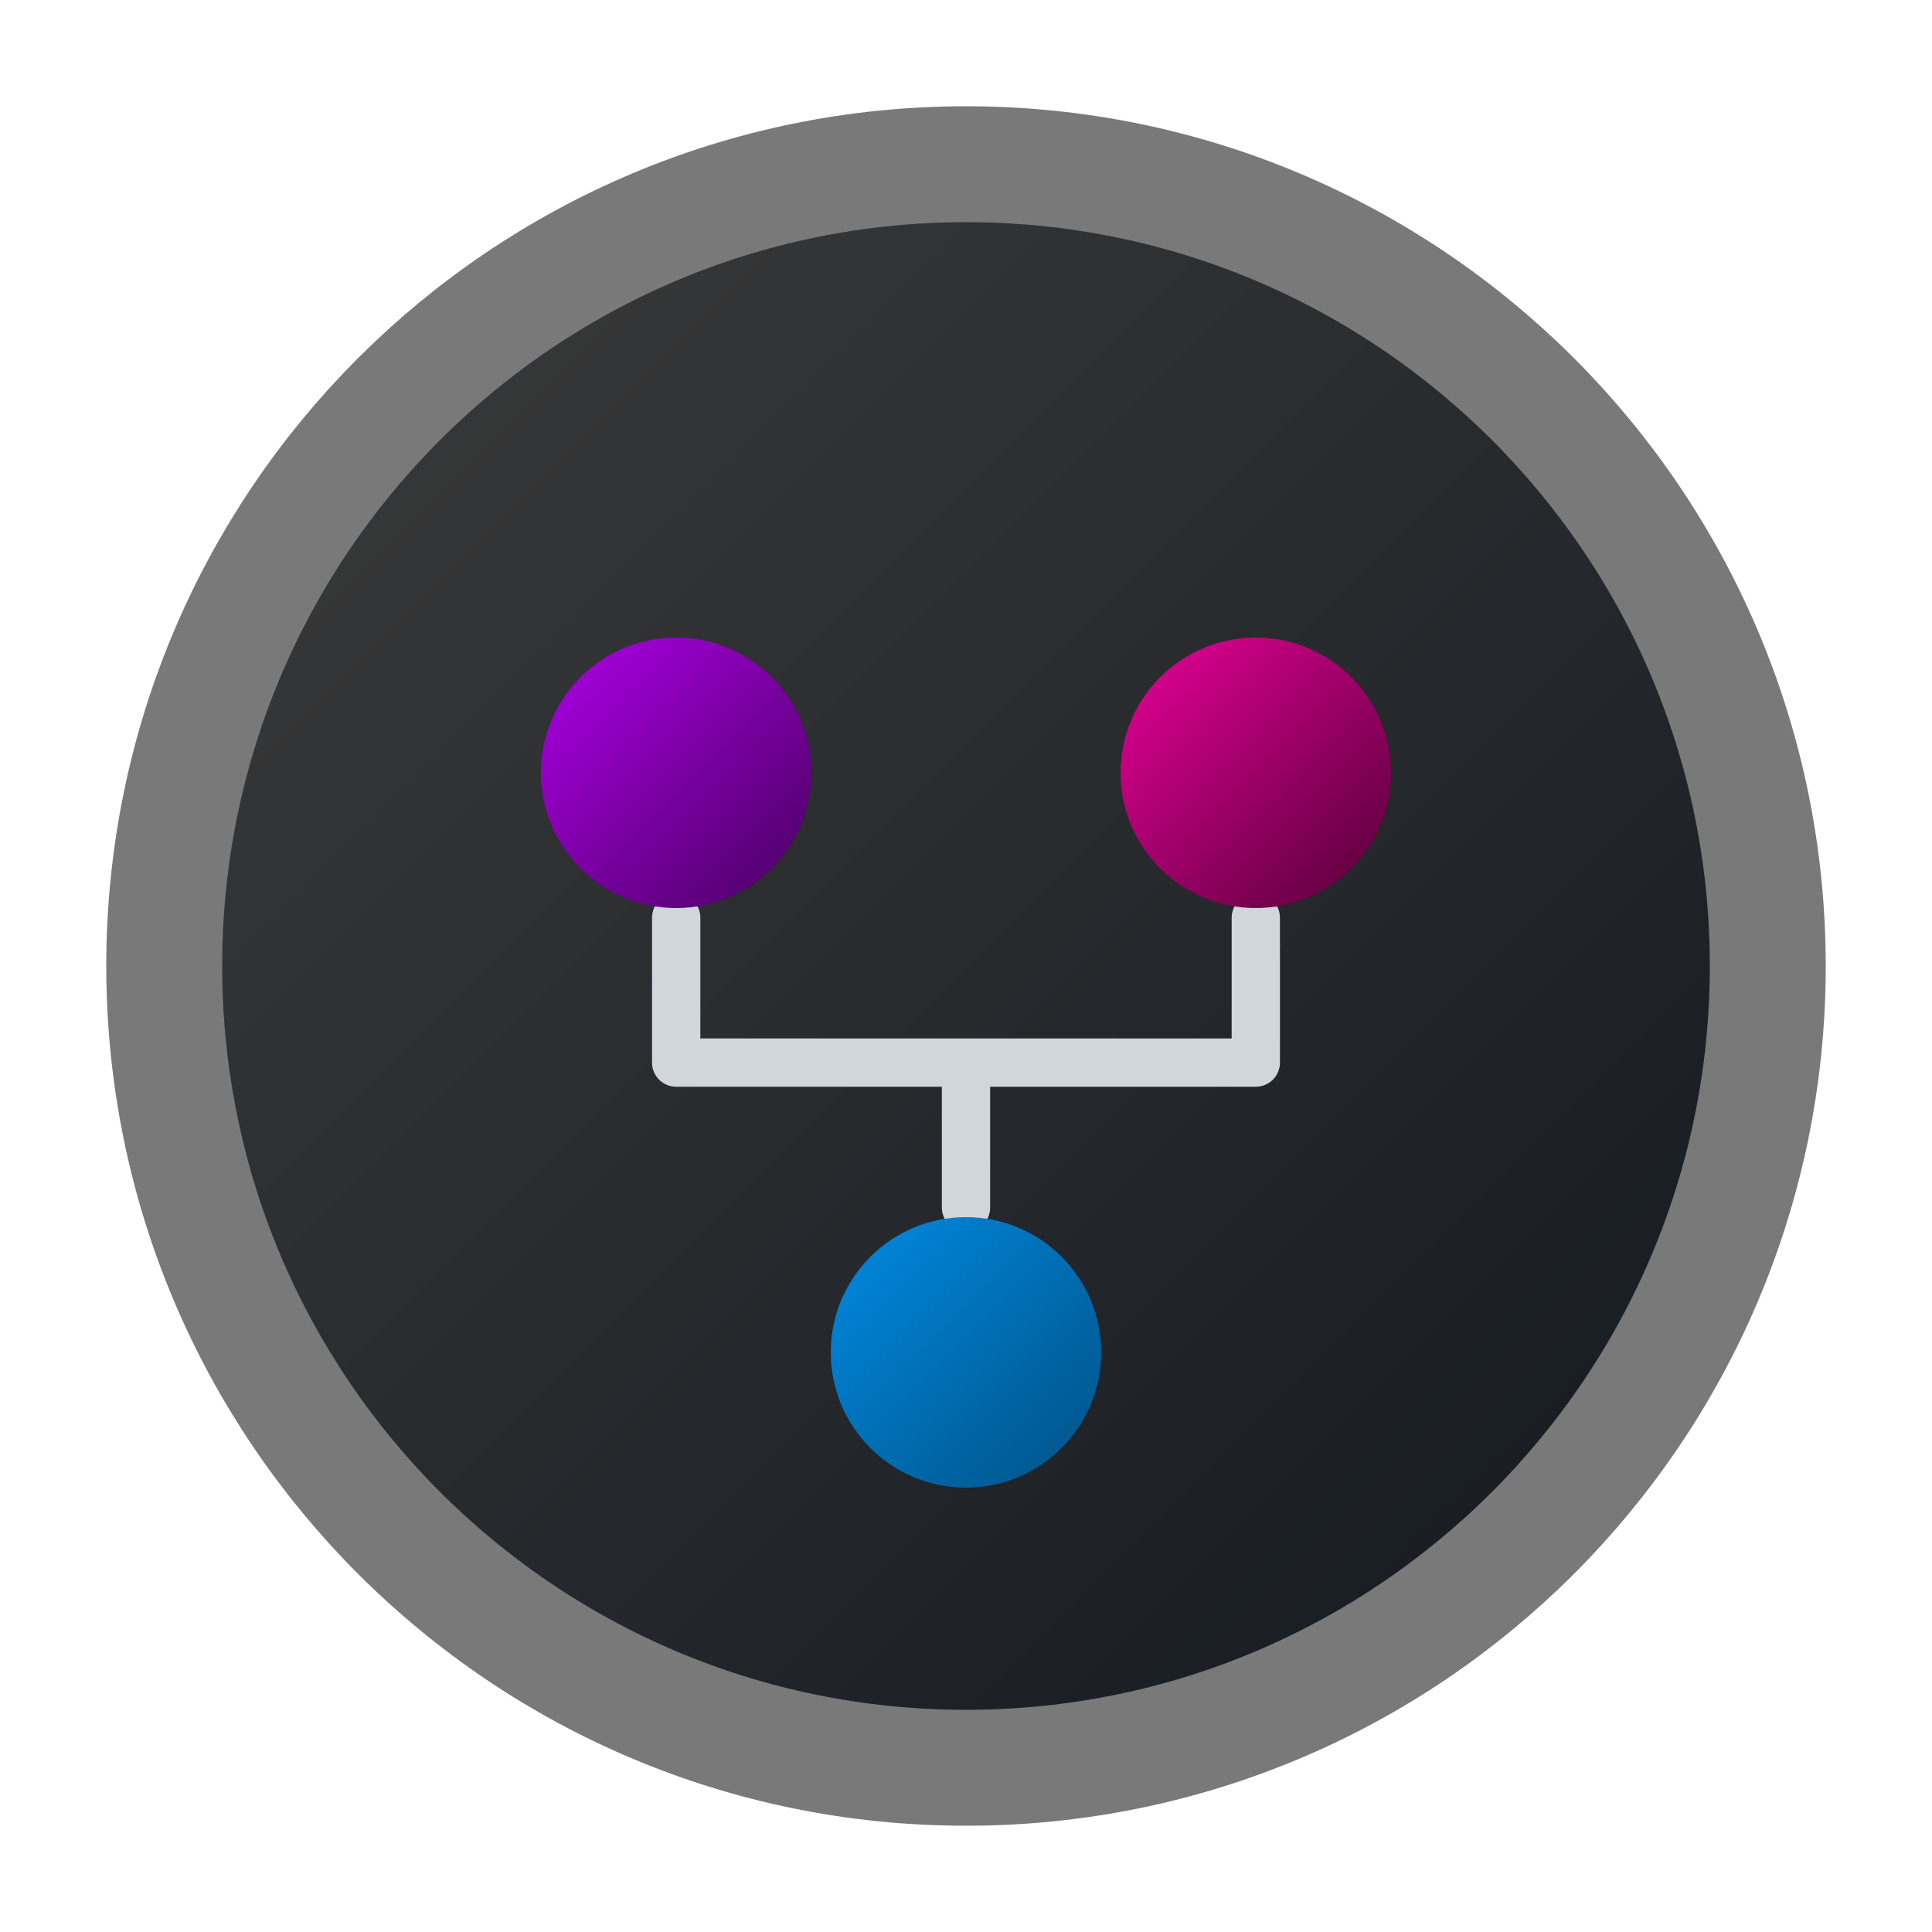
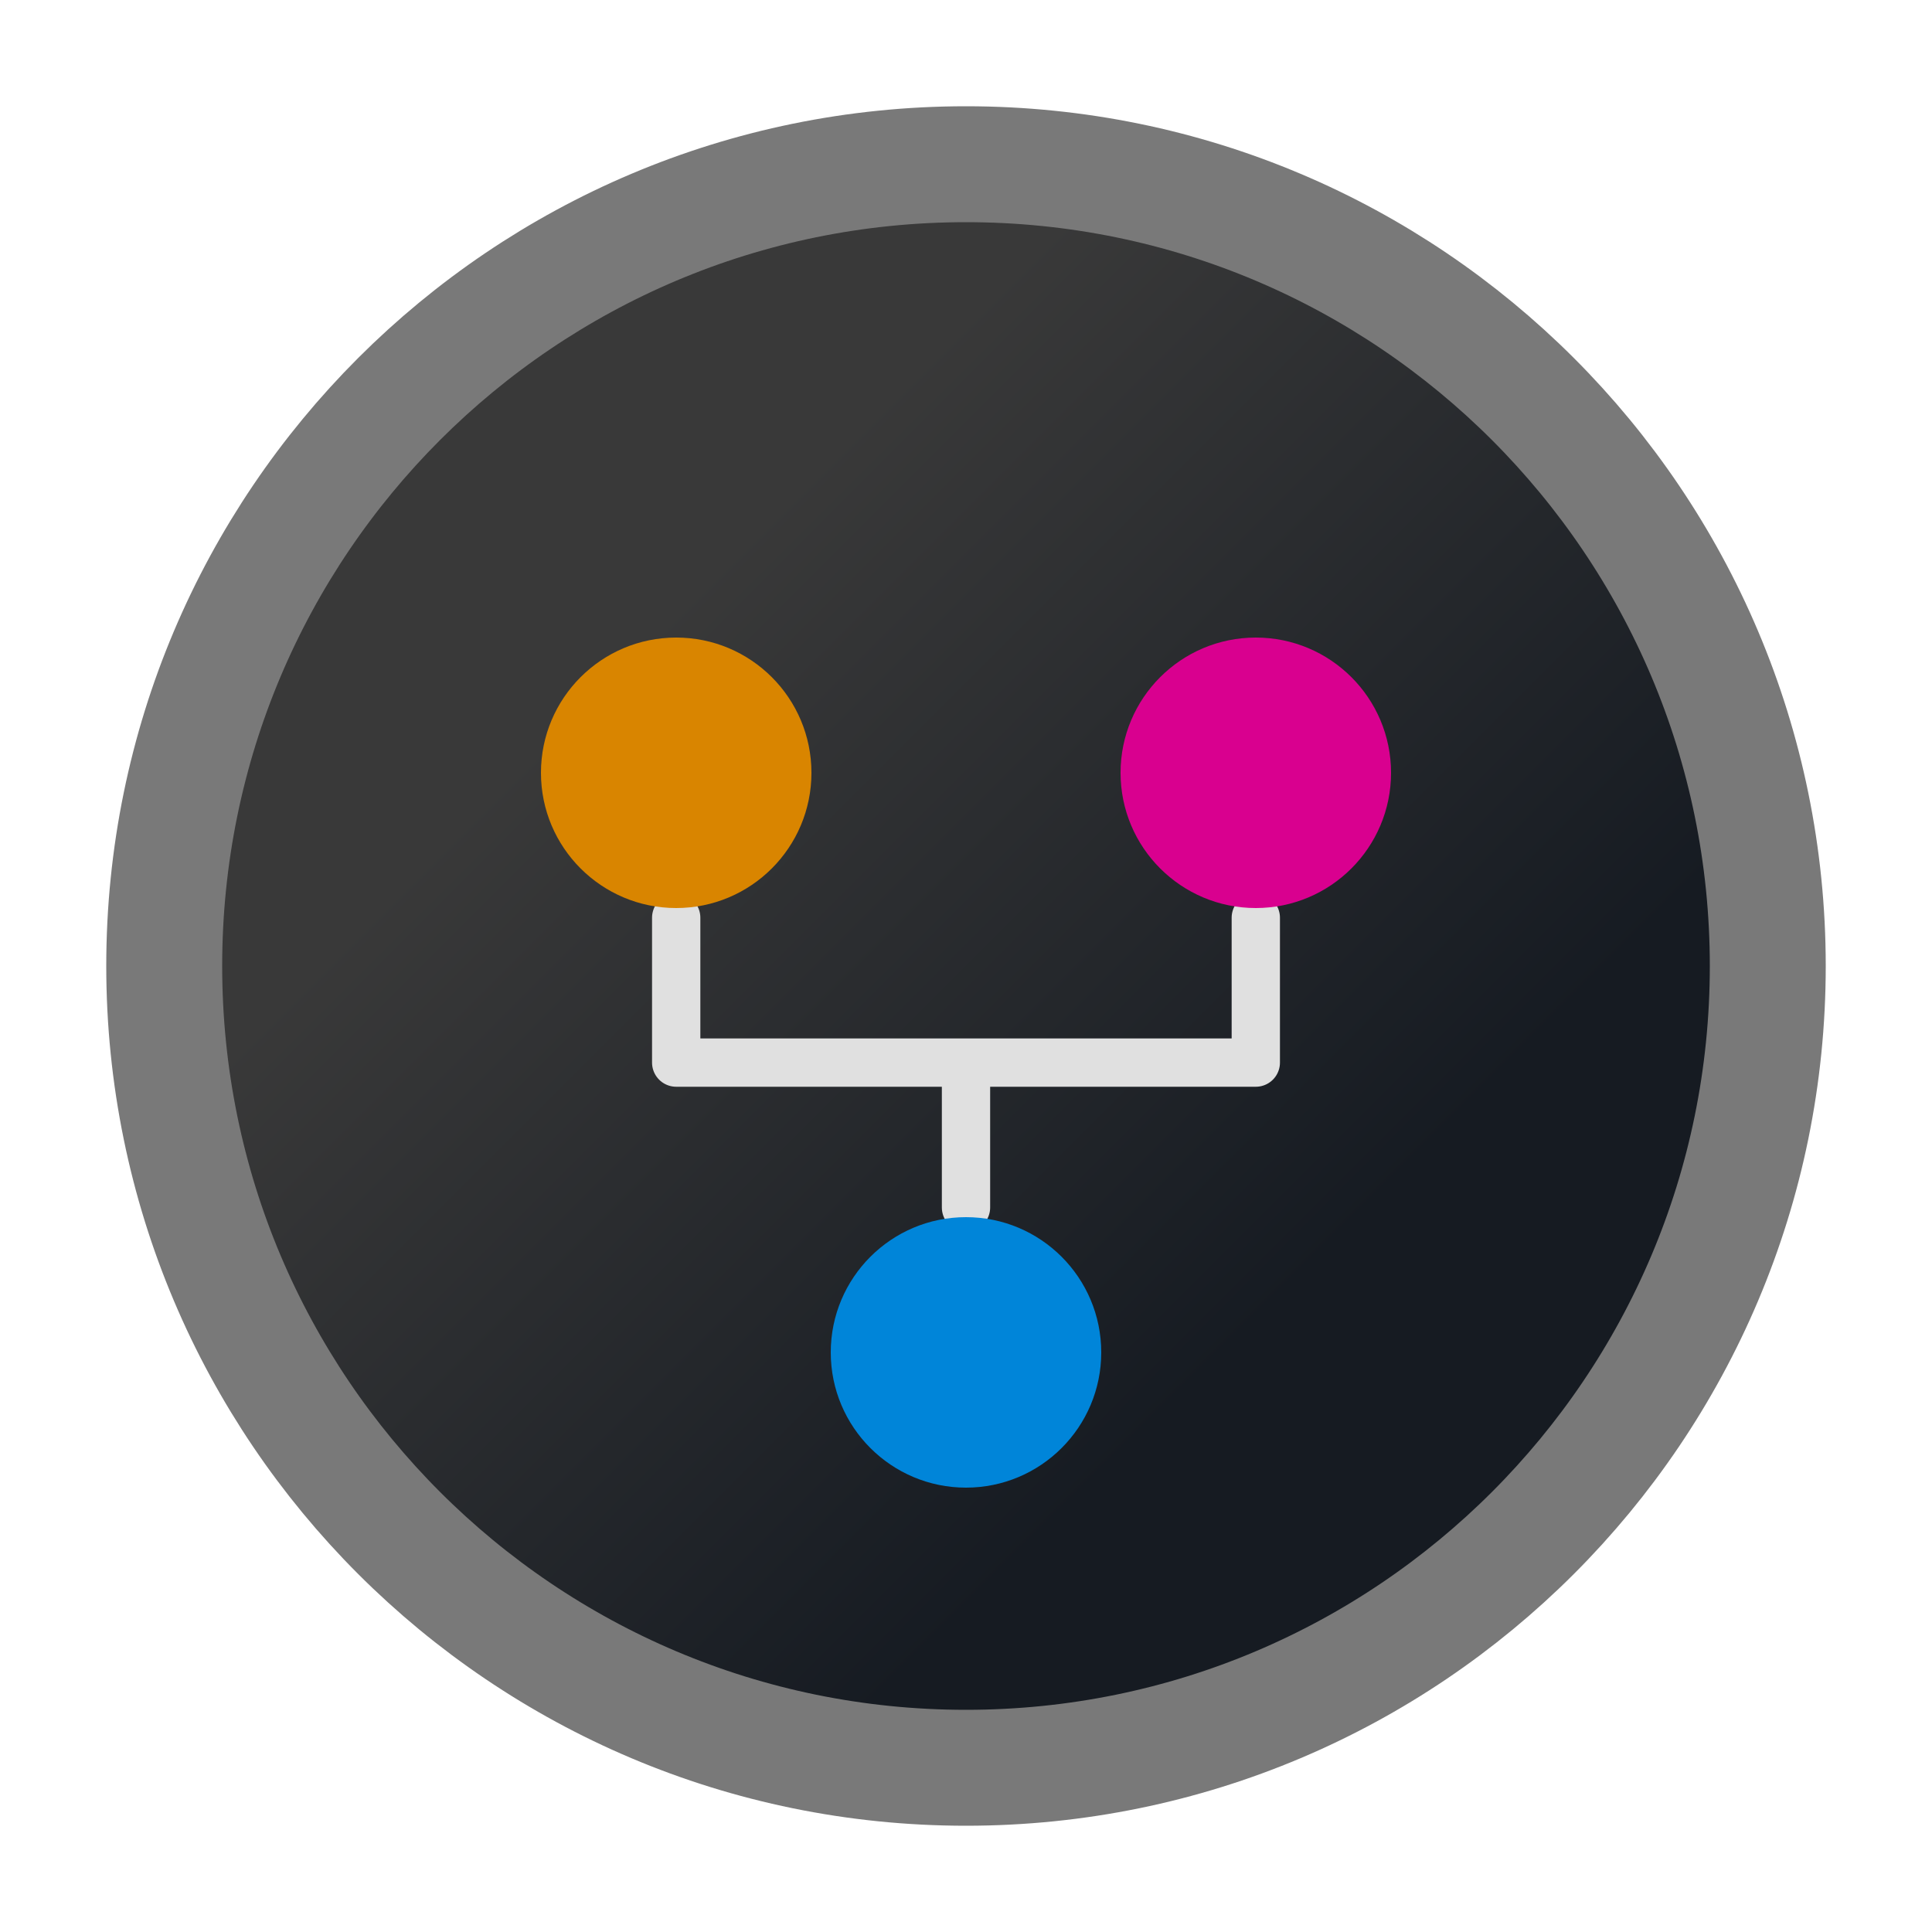
<svg xmlns="http://www.w3.org/2000/svg" width="200" height="200" viewBox="0 0 200 200">
  <defs>
    <linearGradient id="bgGradient" x1="0%" y1="0%" x2="100%" y2="100%">
-       <stop offset="10%" stop-color="#393939" />
-       <stop offset="90%" stop-color="#161B22" />
+       <stop offset="30%" stop-color="#393939" />
+       <stop offset="70%" stop-color="#161B22" />
    </linearGradient>
    <linearGradient id="borderGradient" x1="0%" y1="0%" x2="100%" y2="100%">
      <stop offset="10%" stop-color="#797979" />
      <stop offset="90%" stop-color="#797979" />
    </linearGradient>
    <linearGradient id="node1Gradient" x1="0%" y1="0%" x2="100%" y2="100%">
-       <stop offset="10%" stop-color="#A300D9" />
-       <stop offset="90%" stop-color="#52006d" />
+       <stop offset="10%" stop-color="#D98500" />
+       <stop offset="90%" stop-color="#D98500" />
    </linearGradient>
    <linearGradient id="node2Gradient" x1="0%" y1="0%" x2="100%" y2="100%">
      <stop offset="10%" stop-color="#D9008F" />
-       <stop offset="90%" stop-color="#610040" />
+       <stop offset="90%" stop-color="#D9008F" />
    </linearGradient>
    <linearGradient id="node3Gradient" x1="0%" y1="0%" x2="100%" y2="100%">
      <stop offset="10%" stop-color="#0085D9" />
-       <stop offset="90%" stop-color="#00578e" />
+       <stop offset="90%" stop-color="#0085D9" />
    </linearGradient>
  </defs>
  <circle cx="100" cy="100" r="85" fill="url(#bgGradient)" />
-   <path d="M100 125 L100 110 M100 110 L70 110 L70 95 M100 110 L130 110 L130 95" stroke="#d0d6dC" stroke-width="5" fill="none" stroke-linecap="round" stroke-linejoin="round" />
+   <path d="M100 125 L100 110 M100 110 L70 110 L70 95 M100 110 L130 110 L130 95" stroke="#e0e0e0" stroke-width="5" fill="none" stroke-linecap="round" stroke-linejoin="round" />
  <circle cx="70" cy="80" r="14" fill="url(#node1Gradient)" />
  <circle cx="130" cy="80" r="14" fill="url(#node2Gradient)" />
  <circle cx="100" cy="140" r="14" fill="url(#node3Gradient)" />
  <circle cx="100" cy="100" r="83" fill="none" stroke="url(#borderGradient)" stroke-width="12" />
</svg>
